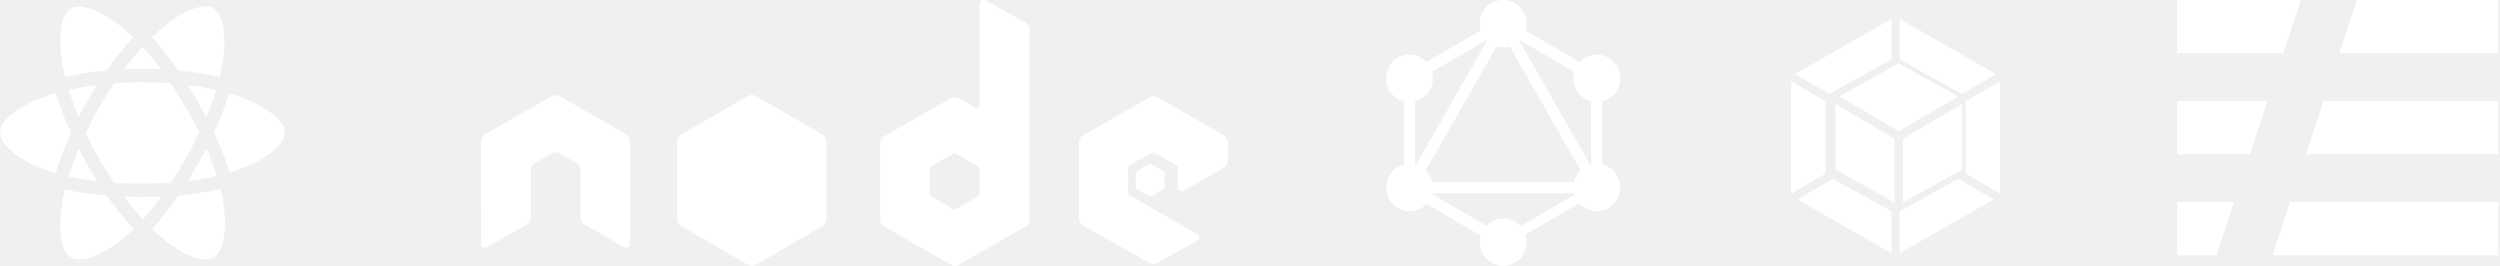
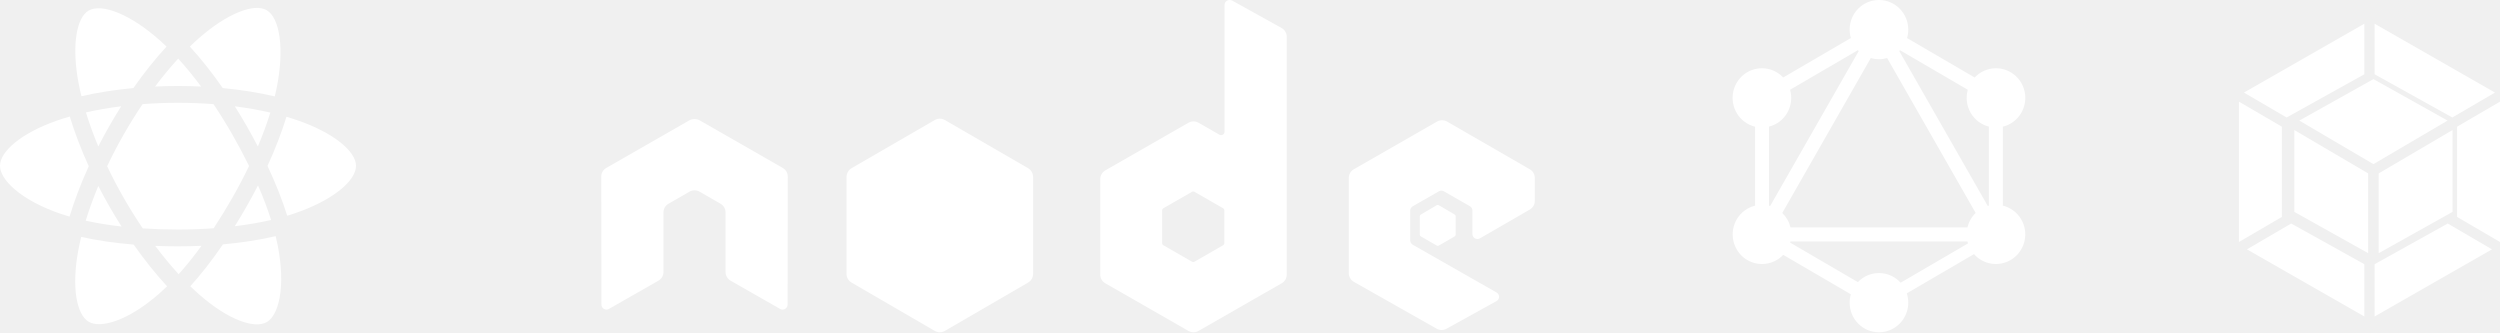
- <svg xmlns="http://www.w3.org/2000/svg" width="395px" height="42px" viewBox="0 0 395 42" version="1.1">
-   <g id="Home-v1" stroke="none" stroke-width="1" fill="none" fill-rule="evenodd">
-     <g id="Main-page" transform="translate(-587, -6691)" fill="#FFFFFF">
-       <g id="Made-for-devs" transform="translate(72, 3974)">
-         <g id="Technology" transform="translate(490, 2667)">
-           <g id="Logos" transform="translate(20, 46)">
-             <g id="serverless-logo" transform="translate(349, 4)" fill-rule="nonzero">
-               <polygon id="Fill-1" points="0 31.941 0 40.341 6.196 40.341 8.978 31.941" />
-               <polygon id="Fill-2" points="0 15.97 0 24.371 11.485 24.371 14.266 15.97" />
-               <polygon id="Fill-3" points="0 2.69190445e-05 0 8.4 16.773 8.4 19.555 2.69190445e-05" />
-               <polygon id="Fill-4" points="28.403 2.69190445e-05 25.622 8.4 50.724 8.4 50.724 2.69190445e-05" />
-               <polygon id="Fill-5" points="23.115 15.97 20.334 24.371 50.724 24.371 50.724 15.97" />
-               <polygon id="Fill-6" points="17.827 31.941 15.046 40.341 50.724 40.341 50.724 31.941" />
-             </g>
-             <g id="webpack-icon" transform="translate(286, 4)" fill-rule="nonzero">
-               <path d="M33.985,31.518 L19.151,40 L19.151,33.393 L28.394,28.254 L33.985,31.518 Z M35,30.589 L35,12.849 L29.572,16.016 L29.572,27.418 L35,30.589 Z M3.015,31.518 L17.849,40 L17.849,33.393 L8.606,28.254 L3.015,31.518 L3.015,31.518 Z M2,30.589 L2,12.849 L7.428,16.016 L7.428,27.418 L2,30.589 Z M2.635,11.701 L17.849,3 L17.849,9.388 L8.103,14.807 L8.028,14.85 L2.635,11.701 L2.635,11.701 Z M34.365,11.701 L19.151,3 L19.151,9.388 L28.897,14.807 L28.972,14.85 L34.365,11.701 L34.365,11.701 Z" id="Shape" />
-               <path d="M18.334,32 L9,26.781 L9,16.438 L18.334,21.92 L18.334,32 M19.666,32 L29,26.781 L29,16.438 L19.666,21.92 L19.666,32 M9.632,15.241 L19.002,10 L28.372,15.241 L19.002,20.745 L9.632,15.241" id="Shape" />
-             </g>
-             <g id="graphql-copy" transform="translate(224, 4)">
-               <path d="M22.052,4.813 L30.6,9.799 C30.847,9.536 31.13,9.309 31.441,9.127 C33.214,8.097 35.475,8.709 36.505,10.5 C37.524,12.291 36.919,14.576 35.146,15.616 C34.838,15.795 34.505,15.929 34.159,16.013 L34.159,25.989 C34.502,26.073 34.83,26.206 35.136,26.384 C36.919,27.424 37.524,29.709 36.495,31.5 C35.475,33.291 33.204,33.902 31.431,32.873 C31.087,32.674 30.778,32.42 30.514,32.121 L22.018,37.077 C22.142,37.458 22.206,37.856 22.205,38.257 C22.205,40.316 20.549,42 18.5,42 C16.451,42 14.795,40.327 14.795,38.257 C14.795,37.889 14.847,37.533 14.945,37.198 L6.399,32.213 C6.155,32.471 5.875,32.694 5.569,32.873 C3.786,33.902 1.525,33.291 0.505,31.5 C-0.514,29.709 0.091,27.424 1.864,26.384 C2.17,26.206 2.498,26.073 2.841,25.989 L2.841,16.013 C2.495,15.929 2.162,15.795 1.854,15.616 C0.081,14.586 -0.524,12.291 0.495,10.5 C1.514,8.709 3.786,8.097 5.559,9.127 C5.868,9.308 6.15,9.533 6.396,9.795 L14.946,4.808 C14.846,4.462 14.795,4.103 14.795,3.743 C14.795,1.673 16.451,0 18.5,0 C20.549,0 22.205,1.673 22.205,3.743 C22.205,4.115 22.152,4.474 22.052,4.813 Z M21.161,6.349 L29.73,11.347 C29.455,12.321 29.582,13.366 30.082,14.243 C30.604,15.16 31.454,15.767 32.397,16.004 L32.397,25.993 C32.349,26.005 32.301,26.018 32.253,26.032 L21.062,6.449 C21.096,6.417 21.129,6.383 21.161,6.349 L21.161,6.349 Z M15.941,6.452 L4.749,26.034 C4.701,26.019 4.652,26.006 4.603,25.994 L4.603,16.004 C5.546,15.767 6.396,15.16 6.918,14.243 C7.419,13.364 7.546,12.317 7.268,11.342 L15.835,6.345 C15.869,6.381 15.905,6.417 15.941,6.451 L15.941,6.452 Z M19.535,7.339 L30.724,26.916 C30.468,27.163 30.248,27.446 30.072,27.757 C29.896,28.065 29.764,28.398 29.681,28.744 L7.319,28.744 C7.236,28.398 7.104,28.065 6.928,27.757 C6.751,27.449 6.532,27.167 6.277,26.921 L17.468,7.34 C17.803,7.437 18.151,7.486 18.5,7.486 C18.859,7.486 19.207,7.435 19.535,7.339 Z M21.24,35.735 L29.753,30.769 C29.728,30.688 29.705,30.607 29.685,30.524 L7.314,30.524 C7.302,30.573 7.29,30.621 7.276,30.669 L15.831,35.659 C16.529,34.925 17.493,34.512 18.5,34.514 C19.543,34.512 20.538,34.956 21.24,35.735 L21.24,35.735 Z" id="Shape" />
-             </g>
-             <g id="nodejs" transform="translate(81, 4)" fill-rule="nonzero">
-               <path d="M79.412,0 C79.301,0 79.192,0.029 79.095,0.084 C78.9,0.197 78.78,0.404 78.779,0.628 L78.779,16.644 C78.779,16.802 78.705,16.942 78.568,17.021 C78.431,17.1 78.262,17.1 78.125,17.021 L75.489,15.514 C75.098,15.289 74.616,15.289 74.224,15.514 L63.702,21.543 C63.309,21.769 63.07,22.202 63.07,22.653 L63.07,34.713 C63.07,35.163 63.309,35.576 63.702,35.801 L74.224,41.831 C74.615,42.056 75.098,42.056 75.489,41.831 L86.012,35.801 C86.404,35.577 86.645,35.162 86.644,34.713 L86.644,4.648 C86.644,4.188 86.394,3.764 85.991,3.538 L79.728,0.063 C79.63,0.008 79.521,-0.001 79.412,0 L79.412,0 Z M11.724,15.053 C11.524,15.061 11.335,15.096 11.155,15.2 L0.632,21.23 C0.24,21.453 -0.001,21.869 0,22.318 L0.021,38.502 C0.021,38.727 0.138,38.937 0.337,39.047 C0.532,39.163 0.775,39.163 0.97,39.047 L7.212,35.487 C7.607,35.254 7.865,34.848 7.865,34.399 L7.865,26.841 C7.865,26.39 8.104,25.976 8.498,25.752 L11.155,24.223 C11.347,24.113 11.565,24.055 11.787,24.056 C12.004,24.056 12.227,24.11 12.42,24.223 L15.077,25.752 C15.469,25.975 15.711,26.391 15.709,26.841 L15.709,34.398 C15.709,34.848 15.97,35.257 16.363,35.487 L22.605,39.047 C22.799,39.163 23.043,39.163 23.237,39.047 C23.433,38.934 23.554,38.727 23.554,38.502 L23.574,22.318 C23.577,21.868 23.335,21.452 22.942,21.23 L12.42,15.2 C12.242,15.096 12.053,15.062 11.851,15.053 L11.724,15.053 Z M106.276,15.2 C106.056,15.2 105.84,15.255 105.643,15.367 L95.121,21.397 C94.729,21.621 94.488,22.036 94.488,22.486 L94.488,34.545 C94.488,34.999 94.746,35.409 95.142,35.634 L105.58,41.538 C105.965,41.756 106.436,41.773 106.824,41.558 L113.15,38.062 C113.351,37.952 113.486,37.745 113.487,37.518 C113.489,37.293 113.368,37.084 113.171,36.974 L102.586,30.944 C102.388,30.831 102.248,30.604 102.248,30.378 L102.248,26.61 C102.248,26.385 102.389,26.178 102.586,26.066 L105.875,24.181 C106.071,24.069 106.312,24.069 106.508,24.181 L109.797,26.066 C109.993,26.178 110.114,26.385 110.113,26.61 L110.113,29.583 C110.113,29.807 110.234,30.015 110.43,30.127 C110.627,30.24 110.865,30.24 111.062,30.127 L117.367,26.485 C117.759,26.26 118,25.845 118,25.396 L118,22.486 C118,22.036 117.76,21.623 117.367,21.397 L106.908,15.367 C106.716,15.257 106.498,15.199 106.276,15.2 L106.276,15.2 Z M74.815,24.202 C74.87,24.202 74.934,24.216 74.983,24.244 L78.589,26.317 C78.687,26.373 78.758,26.477 78.758,26.589 L78.758,30.734 C78.758,30.847 78.688,30.95 78.589,31.007 L74.983,33.079 C74.885,33.135 74.765,33.135 74.667,33.079 L71.061,31.007 C70.963,30.95 70.893,30.847 70.893,30.734 L70.893,26.589 C70.893,26.477 70.964,26.374 71.061,26.317 L74.667,24.244 C74.711,24.217 74.763,24.203 74.815,24.203 L74.815,24.202 L74.815,24.202 Z" id="Shape" />
-               <path d="M42.793,15 C42.573,15 42.356,15.056 42.16,15.17 L31.633,21.262 C31.239,21.49 31,21.93 31,22.386 L31,34.612 C31,35.069 31.24,35.487 31.633,35.716 L42.16,41.828 C42.551,42.057 43.034,42.057 43.426,41.828 L53.952,35.716 C54.345,35.489 54.586,35.067 54.585,34.612 L54.585,22.386 C54.585,21.929 54.346,21.49 53.952,21.262 L43.426,15.17 C43.233,15.058 43.015,14.999 42.793,15 L42.793,15 Z M105.743,25.91 C105.701,25.91 105.654,25.91 105.616,25.931 L103.591,27.12 C103.514,27.163 103.466,27.244 103.464,27.332 L103.464,29.667 C103.464,29.755 103.515,29.835 103.591,29.879 L105.616,31.046 C105.692,31.091 105.773,31.091 105.848,31.046 L107.873,29.879 C107.95,29.836 107.998,29.755 108,29.667 L108,27.332 C107.998,27.243 107.95,27.163 107.873,27.12 L105.848,25.931 C105.811,25.909 105.785,25.91 105.743,25.91 L105.743,25.91 Z" id="Shape" />
-             </g>
-             <g id="react-logo" fill-rule="nonzero">
-               <path d="M42.13,31.007 C41.861,31.097 41.585,31.184 41.304,31.268 C40.681,29.276 39.84,27.157 38.812,24.969 C39.793,22.832 40.601,20.741 41.207,18.762 C41.71,18.909 42.199,19.064 42.669,19.228 C47.223,20.812 50,23.154 50,24.958 C50,26.881 47,29.376 42.13,31.007 L42.13,31.007 Z M40.109,35.053 C40.602,37.567 40.672,39.839 40.346,41.616 C40.053,43.212 39.463,44.276 38.735,44.703 C37.184,45.61 33.868,44.431 30.292,41.321 C29.882,40.964 29.469,40.584 29.055,40.181 C30.441,38.648 31.827,36.867 33.179,34.889 C35.558,34.675 37.805,34.327 39.843,33.851 C39.943,34.26 40.032,34.661 40.109,35.053 L40.109,35.053 Z M19.673,44.546 C18.158,45.087 16.951,45.102 16.222,44.677 C14.67,43.773 14.025,40.28 14.905,35.596 C15.009,35.043 15.129,34.492 15.264,33.946 C17.279,34.396 19.51,34.72 21.895,34.916 C23.256,36.851 24.682,38.631 26.118,40.189 C25.813,40.488 25.5,40.778 25.181,41.061 C23.272,42.748 21.359,43.944 19.673,44.546 L19.673,44.546 Z M12.575,30.995 C10.176,30.166 8.195,29.089 6.837,27.914 C5.616,26.858 5,25.809 5,24.958 C5,23.148 7.671,20.839 12.126,19.269 C12.686,19.073 13.25,18.893 13.82,18.73 C14.436,20.754 15.243,22.87 16.218,25.01 C15.231,27.182 14.411,29.332 13.79,31.379 C13.382,31.261 12.977,31.133 12.575,30.995 L12.575,30.995 Z M14.955,14.629 C14.03,9.854 14.644,6.251 16.189,5.347 C17.835,4.384 21.475,5.757 25.312,9.2 C25.557,9.42 25.803,9.65 26.05,9.888 C24.621,11.44 23.208,13.205 21.859,15.13 C19.544,15.347 17.329,15.695 15.293,16.161 C15.167,15.654 15.055,15.143 14.955,14.629 L14.955,14.629 Z M36.179,19.926 C35.698,19.086 35.199,18.257 34.683,17.439 C36.253,17.639 37.757,17.905 39.169,18.231 C38.745,19.605 38.216,21.041 37.594,22.513 C37.139,21.641 36.668,20.778 36.179,19.926 L36.179,19.926 Z M27.524,11.406 C28.493,12.468 29.464,13.653 30.419,14.939 C28.482,14.846 26.541,14.846 24.604,14.937 C25.56,13.663 26.539,12.48 27.524,11.406 L27.524,11.406 Z M18.813,19.94 C18.33,20.786 17.867,21.643 17.424,22.511 C16.812,21.044 16.288,19.602 15.86,18.209 C17.264,17.891 18.761,17.632 20.321,17.435 C19.799,18.258 19.296,19.093 18.813,19.94 L18.813,19.94 Z M20.366,32.633 C18.755,32.452 17.235,32.205 15.831,31.897 C16.266,30.479 16.801,29.006 17.426,27.507 C17.871,28.376 18.336,29.233 18.821,30.08 C19.316,30.943 19.831,31.795 20.366,32.633 L20.366,32.633 Z M27.582,38.661 C26.585,37.574 25.592,36.373 24.621,35.08 C25.563,35.118 26.524,35.137 27.5,35.137 C28.503,35.137 29.494,35.114 30.47,35.07 C29.512,36.386 28.545,37.589 27.582,38.661 Z M37.614,27.431 C38.272,28.946 38.826,30.411 39.267,31.805 C37.84,32.134 36.3,32.399 34.677,32.595 C35.197,31.762 35.7,30.919 36.187,30.065 C36.682,29.198 37.158,28.319 37.614,27.431 L37.614,27.431 Z M34.366,29.004 C33.621,30.313 32.834,31.596 32.006,32.853 C30.546,32.958 29.037,33.013 27.5,33.013 C25.969,33.013 24.479,32.964 23.045,32.87 C22.196,31.617 21.394,30.331 20.64,29.016 C19.891,27.708 19.191,26.371 18.541,25.009 C19.189,23.647 19.887,22.31 20.634,21.001 L20.634,21.001 C21.381,19.692 22.177,18.412 23.02,17.163 C24.483,17.051 25.984,16.993 27.5,16.993 C29.024,16.993 30.526,17.052 31.989,17.164 C32.823,18.411 33.614,19.687 34.36,20.99 C35.109,22.296 35.817,23.627 36.481,24.979 C35.824,26.346 35.118,27.688 34.367,29.004 L34.366,29.004 Z M38.703,5.284 C40.35,6.244 40.991,10.117 39.956,15.195 C39.888,15.526 39.814,15.855 39.734,16.183 C37.693,15.707 35.476,15.353 33.156,15.133 C31.804,13.187 30.403,11.418 28.996,9.887 C29.365,9.528 29.742,9.179 30.128,8.839 C33.761,5.644 37.156,4.382 38.703,5.284 L38.703,5.284 Z" id="Shape" />
-               <path d="M28.5,21 C30.985,21 33,23.015 33,25.5 C33,27.985 30.985,30 28.5,30 C26.015,30 24,27.985 24,25.5 C24,23.015 26.015,21 28.5,21" id="Shape" />
-             </g>
-           </g>
+ <svg xmlns="http://www.w3.org/2000/svg" width="316px" height="42px" viewBox="0 0 316 42" version="1.1">
+   <g id="Features" stroke="none" stroke-width="1" fill="none" fill-rule="evenodd">
+     <g id="Desktop-HD" transform="translate(-562, -529)" fill="#FFFFFF">
+       <g id="Technology" transform="translate(481, 483)">
+         <g id="Logos" transform="translate(81, 46)">
+           <path d="M314.985,31.518 L300.151,40 L300.151,33.393 L309.394,28.254 L314.985,31.518 Z M316,30.589 L316,12.849 L310.572,16.016 L310.572,27.418 L316,30.589 Z M284.015,31.518 L298.849,40 L298.849,33.393 L289.606,28.254 L284.015,31.518 L284.015,31.518 Z M283,30.589 L283,12.849 L288.428,16.016 L288.428,27.418 L283,30.589 Z M283.635,11.701 L298.849,3 L298.849,9.388 L289.103,14.807 L289.028,14.85 L283.635,11.701 L283.635,11.701 Z M315.365,11.701 L300.151,3 L300.151,9.388 L309.897,14.807 L309.972,14.85 L315.365,11.701 L315.365,11.701 Z" id="Shape" fill-rule="nonzero" />
+           <path d="M299.334,32 L290,26.781 L290,16.438 L299.334,21.92 L299.334,32 M300.666,32 L310,26.781 L310,16.438 L300.666,21.92 L300.666,32 M290.632,15.241 L300.002,10 L309.372,15.241 L300.002,20.745 L290.632,15.241" id="Shape" fill-rule="nonzero" />
+           <path d="M241.052,4.813 L249.6,9.799 C249.847,9.536 250.13,9.309 250.441,9.127 C252.214,8.097 254.475,8.709 255.505,10.5 C256.524,12.291 255.919,14.576 254.146,15.616 C253.838,15.795 253.505,15.929 253.159,16.013 L253.159,25.989 C253.502,26.073 253.83,26.206 254.136,26.384 C255.919,27.424 256.524,29.709 255.495,31.5 C254.475,33.291 252.204,33.902 250.431,32.873 C250.087,32.674 249.778,32.42 249.514,32.121 L241.018,37.077 C241.142,37.458 241.206,37.856 241.205,38.257 C241.205,40.316 239.549,42 237.5,42 C235.451,42 233.795,40.327 233.795,38.257 C233.795,37.889 233.847,37.533 233.945,37.198 L225.399,32.213 C225.155,32.471 224.875,32.694 224.569,32.873 C222.786,33.902 220.525,33.291 219.505,31.5 C218.486,29.709 219.091,27.424 220.864,26.384 C221.17,26.206 221.498,26.073 221.841,25.989 L221.841,16.013 C221.495,15.929 221.162,15.795 220.854,15.616 C219.081,14.586 218.476,12.291 219.495,10.5 C220.514,8.709 222.786,8.097 224.559,9.127 C224.868,9.308 225.15,9.533 225.396,9.795 L233.946,4.808 C233.846,4.462 233.795,4.103 233.795,3.743 C233.795,1.673 235.451,0 237.5,0 C239.549,0 241.205,1.673 241.205,3.743 C241.205,4.115 241.152,4.474 241.052,4.813 Z M240.161,6.349 L248.73,11.347 C248.455,12.321 248.582,13.366 249.082,14.243 C249.604,15.16 250.454,15.767 251.397,16.004 L251.397,25.993 C251.349,26.005 251.301,26.018 251.253,26.032 L240.062,6.449 C240.096,6.417 240.129,6.383 240.161,6.349 L240.161,6.349 Z M234.941,6.452 L223.749,26.034 C223.701,26.019 223.652,26.006 223.603,25.994 L223.603,16.004 C224.546,15.767 225.396,15.16 225.918,14.243 C226.419,13.364 226.546,12.317 226.268,11.342 L234.835,6.345 C234.869,6.381 234.905,6.417 234.941,6.451 L234.941,6.452 Z M238.535,7.339 L249.724,26.916 C249.468,27.163 249.248,27.446 249.072,27.757 C248.896,28.065 248.764,28.398 248.681,28.744 L226.319,28.744 C226.236,28.398 226.104,28.065 225.928,27.757 C225.751,27.449 225.532,27.167 225.277,26.921 L236.468,7.34 C236.803,7.437 237.151,7.486 237.5,7.486 C237.859,7.486 238.207,7.435 238.535,7.339 Z M240.24,35.735 L248.753,30.769 C248.728,30.688 248.705,30.607 248.685,30.524 L226.314,30.524 C226.302,30.573 226.29,30.621 226.276,30.669 L234.831,35.659 C235.529,34.925 236.493,34.512 237.5,34.514 C238.543,34.512 239.538,34.956 240.24,35.735 L240.24,35.735 Z" id="Shape" />
+           <path d="M155.412,0 C155.301,0 155.192,0.029 155.095,0.084 C154.9,0.197 154.78,0.404 154.779,0.628 L154.779,16.644 C154.779,16.802 154.705,16.942 154.568,17.021 C154.431,17.1 154.262,17.1 154.125,17.021 L151.489,15.514 C151.098,15.289 150.616,15.289 150.224,15.514 L139.702,21.543 C139.309,21.769 139.07,22.202 139.07,22.653 L139.07,34.713 C139.07,35.163 139.309,35.576 139.702,35.801 L150.224,41.831 C150.615,42.056 151.098,42.056 151.489,41.831 L162.012,35.801 C162.404,35.577 162.645,35.162 162.644,34.713 L162.644,4.648 C162.644,4.188 162.394,3.764 161.991,3.538 L155.728,0.063 C155.63,0.008 155.521,-0.001 155.412,0 L155.412,0 Z M87.724,15.053 C87.524,15.061 87.335,15.096 87.155,15.2 L76.632,21.23 C76.24,21.453 75.999,21.869 76,22.318 L76.021,38.502 C76.021,38.727 76.138,38.937 76.337,39.047 C76.532,39.163 76.775,39.163 76.97,39.047 L83.212,35.487 C83.607,35.254 83.865,34.848 83.865,34.399 L83.865,26.841 C83.865,26.39 84.104,25.976 84.498,25.752 L87.155,24.223 C87.347,24.113 87.565,24.055 87.787,24.056 C88.004,24.056 88.227,24.11 88.42,24.223 L91.077,25.752 C91.469,25.975 91.711,26.391 91.709,26.841 L91.709,34.398 C91.709,34.848 91.97,35.257 92.363,35.487 L98.605,39.047 C98.799,39.163 99.043,39.163 99.237,39.047 C99.433,38.934 99.554,38.727 99.554,38.502 L99.574,22.318 C99.577,21.868 99.335,21.452 98.942,21.23 L88.42,15.2 C88.242,15.096 88.053,15.062 87.851,15.053 L87.724,15.053 Z M182.276,15.2 C182.056,15.2 181.84,15.255 181.643,15.367 L171.121,21.397 C170.729,21.621 170.488,22.036 170.488,22.486 L170.488,34.545 C170.488,34.999 170.746,35.409 171.142,35.634 L181.58,41.538 C181.965,41.756 182.436,41.773 182.824,41.558 L189.15,38.062 C189.351,37.952 189.486,37.745 189.487,37.518 C189.489,37.293 189.368,37.084 189.171,36.974 L178.586,30.944 C178.388,30.831 178.248,30.604 178.248,30.378 L178.248,26.61 C178.248,26.385 178.389,26.178 178.586,26.066 L181.875,24.181 C182.071,24.069 182.312,24.069 182.508,24.181 L185.797,26.066 C185.993,26.178 186.114,26.385 186.113,26.61 L186.113,29.583 C186.113,29.807 186.234,30.015 186.43,30.127 C186.627,30.24 186.865,30.24 187.062,30.127 L193.367,26.485 C193.759,26.26 194,25.845 194,25.396 L194,22.486 C194,22.036 193.76,21.623 193.367,21.397 L182.908,15.367 C182.716,15.257 182.498,15.199 182.276,15.2 L182.276,15.2 Z M150.815,24.202 C150.87,24.202 150.934,24.216 150.983,24.244 L154.589,26.317 C154.687,26.373 154.758,26.477 154.758,26.589 L154.758,30.734 C154.758,30.847 154.688,30.95 154.589,31.007 L150.983,33.079 C150.885,33.135 150.765,33.135 150.667,33.079 L147.061,31.007 C146.963,30.95 146.893,30.847 146.893,30.734 L146.893,26.589 C146.893,26.477 146.964,26.374 147.061,26.317 L150.667,24.244 C150.711,24.217 150.763,24.203 150.815,24.203 L150.815,24.202 L150.815,24.202 Z" id="Shape" fill-rule="nonzero" />
+           <path d="M118.793,15 C118.573,15 118.356,15.056 118.16,15.17 L107.633,21.262 C107.239,21.49 107,21.93 107,22.386 L107,34.612 C107,35.069 107.24,35.487 107.633,35.716 L118.16,41.828 C118.551,42.057 119.034,42.057 119.426,41.828 L129.952,35.716 C130.345,35.489 130.586,35.067 130.585,34.612 L130.585,22.386 C130.585,21.929 130.346,21.49 129.952,21.262 L119.426,15.17 C119.233,15.058 119.015,14.999 118.793,15 L118.793,15 Z M181.743,25.91 C181.701,25.91 181.654,25.91 181.616,25.931 L179.591,27.12 C179.514,27.163 179.466,27.244 179.464,27.332 L179.464,29.667 C179.464,29.755 179.515,29.835 179.591,29.879 L181.616,31.046 C181.692,31.091 181.773,31.091 181.848,31.046 L183.873,29.879 C183.95,29.836 183.998,29.755 184,29.667 L184,27.332 C183.998,27.243 183.95,27.163 183.873,27.12 L181.848,25.931 C181.811,25.909 181.785,25.91 181.743,25.91 L181.743,25.91 Z" id="Shape" fill-rule="nonzero" />
+           <path d="M37.13,27.007 C36.861,27.097 36.585,27.184 36.304,27.268 C35.681,25.276 34.84,23.157 33.812,20.969 C34.793,18.832 35.601,16.741 36.207,14.762 C36.71,14.909 37.199,15.064 37.669,15.228 C42.223,16.812 45,19.154 45,20.958 C45,22.881 42,25.376 37.13,27.007 L37.13,27.007 Z M35.109,31.053 C35.602,33.567 35.672,35.839 35.346,37.616 C35.053,39.212 34.463,40.276 33.735,40.703 C32.184,41.61 28.868,40.431 25.292,37.321 C24.882,36.964 24.469,36.584 24.055,36.181 C25.441,34.648 26.827,32.867 28.179,30.889 C30.558,30.675 32.805,30.327 34.843,29.851 C34.943,30.26 35.032,30.661 35.109,31.053 L35.109,31.053 Z M14.673,40.546 C13.158,41.087 11.951,41.102 11.222,40.677 C9.67,39.773 9.025,36.28 9.905,31.596 C10.009,31.043 10.129,30.492 10.264,29.946 C12.279,30.396 14.51,30.72 16.895,30.916 C18.256,32.851 19.682,34.631 21.118,36.189 C20.813,36.488 20.5,36.778 20.181,37.061 C18.272,38.748 16.359,39.944 14.673,40.546 L14.673,40.546 Z M7.575,26.995 C5.176,26.166 3.195,25.089 1.837,23.914 C0.616,22.858 0,21.809 0,20.958 C0,19.148 2.671,16.839 7.126,15.269 C7.686,15.073 8.25,14.893 8.82,14.73 C9.436,16.754 10.243,18.87 11.218,21.01 C10.231,23.182 9.411,25.332 8.79,27.379 C8.382,27.261 7.977,27.133 7.575,26.995 L7.575,26.995 Z M9.955,10.629 C9.03,5.854 9.644,2.251 11.189,1.347 C12.835,0.384 16.475,1.757 20.312,5.2 C20.557,5.42 20.803,5.65 21.05,5.888 C19.621,7.44 18.208,9.205 16.859,11.13 C14.544,11.347 12.329,11.695 10.293,12.161 C10.167,11.654 10.055,11.143 9.955,10.629 L9.955,10.629 Z M31.179,15.926 C30.698,15.086 30.199,14.257 29.683,13.439 C31.253,13.639 32.757,13.905 34.169,14.231 C33.745,15.605 33.216,17.041 32.594,18.513 C32.139,17.641 31.668,16.778 31.179,15.926 L31.179,15.926 Z M22.524,7.406 C23.493,8.468 24.464,9.653 25.419,10.939 C23.482,10.846 21.541,10.846 19.604,10.937 C20.56,9.663 21.539,8.48 22.524,7.406 L22.524,7.406 Z M13.813,15.94 C13.33,16.786 12.867,17.643 12.424,18.511 C11.812,17.044 11.288,15.602 10.86,14.209 C12.264,13.891 13.761,13.632 15.321,13.435 C14.799,14.258 14.296,15.093 13.813,15.94 L13.813,15.94 Z M15.366,28.633 C13.755,28.452 12.235,28.205 10.831,27.897 C11.266,26.479 11.801,25.006 12.426,23.507 C12.871,24.376 13.336,25.233 13.821,26.08 C14.316,26.943 14.831,27.795 15.366,28.633 L15.366,28.633 Z M22.582,34.661 C21.585,33.574 20.592,32.373 19.621,31.08 C20.563,31.118 21.524,31.137 22.5,31.137 C23.503,31.137 24.494,31.114 25.47,31.07 C24.512,32.386 23.545,33.589 22.582,34.661 Z M32.614,23.431 C33.272,24.946 33.826,26.411 34.267,27.805 C32.84,28.134 31.3,28.399 29.677,28.595 C30.197,27.762 30.7,26.919 31.187,26.065 C31.682,25.198 32.158,24.319 32.614,23.431 L32.614,23.431 Z M29.366,25.004 C28.621,26.313 27.834,27.596 27.006,28.853 C25.546,28.958 24.037,29.013 22.5,29.013 C20.969,29.013 19.479,28.964 18.045,28.87 C17.196,27.617 16.394,26.331 15.64,25.016 C14.891,23.708 14.191,22.371 13.541,21.009 C14.189,19.647 14.887,18.31 15.634,17.001 L15.634,17.001 C16.381,15.692 17.177,14.412 18.02,13.163 C19.483,13.051 20.984,12.993 22.5,12.993 C24.024,12.993 25.526,13.052 26.989,13.164 C27.823,14.411 28.614,15.687 29.36,16.99 C30.109,18.296 30.817,19.627 31.481,20.979 C30.824,22.346 30.118,23.688 29.367,25.004 L29.366,25.004 Z M33.703,1.284 C35.35,2.244 35.991,6.117 34.956,11.195 C34.888,11.526 34.814,11.855 34.734,12.183 C32.693,11.707 30.476,11.353 28.156,11.133 C26.804,9.187 25.403,7.418 23.996,5.887 C24.365,5.528 24.742,5.179 25.128,4.839 C28.761,1.644 32.156,0.382 33.703,1.284 L33.703,1.284 Z" id="Shape" fill-rule="nonzero" />
+           <path d="M23.5,17 C25.985,17 28,19.015 28,21.5 C28,23.985 25.985,26 23.5,26 C21.015,26 19,23.985 19,21.5 C19,19.015 21.015,17 23.5,17" id="Shape" fill-rule="nonzero" />
        </g>
      </g>
    </g>
  </g>
</svg>
